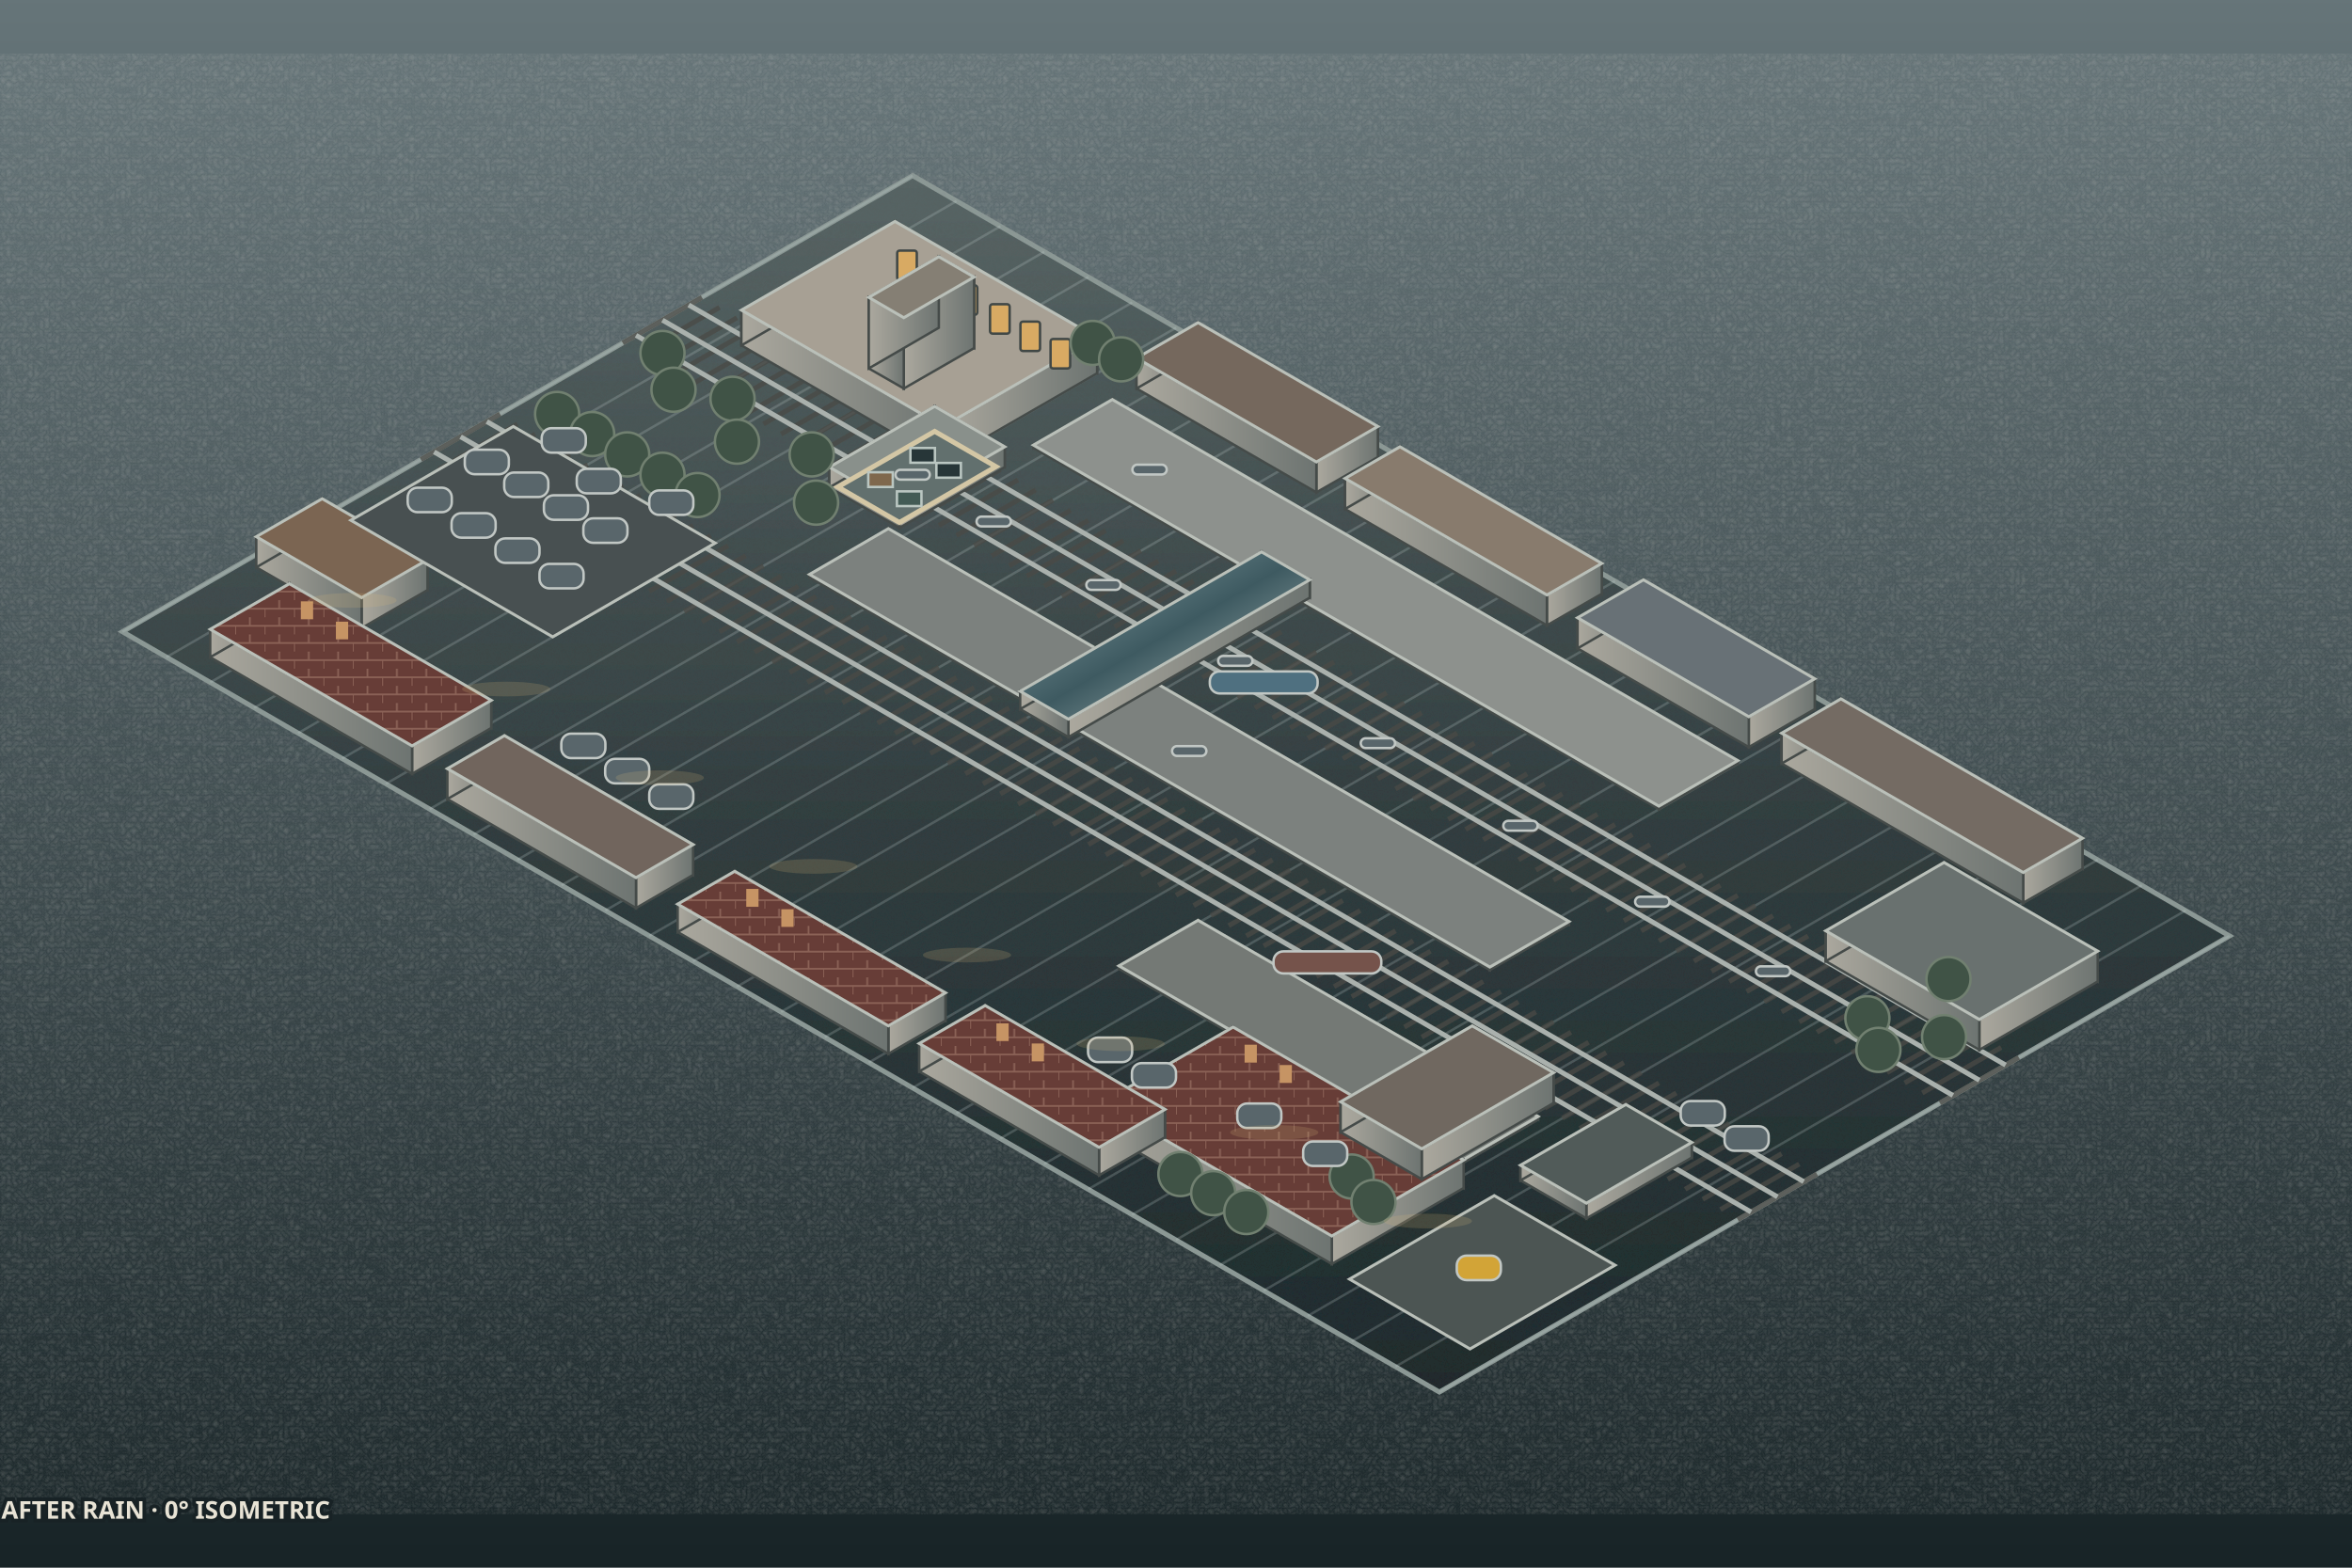
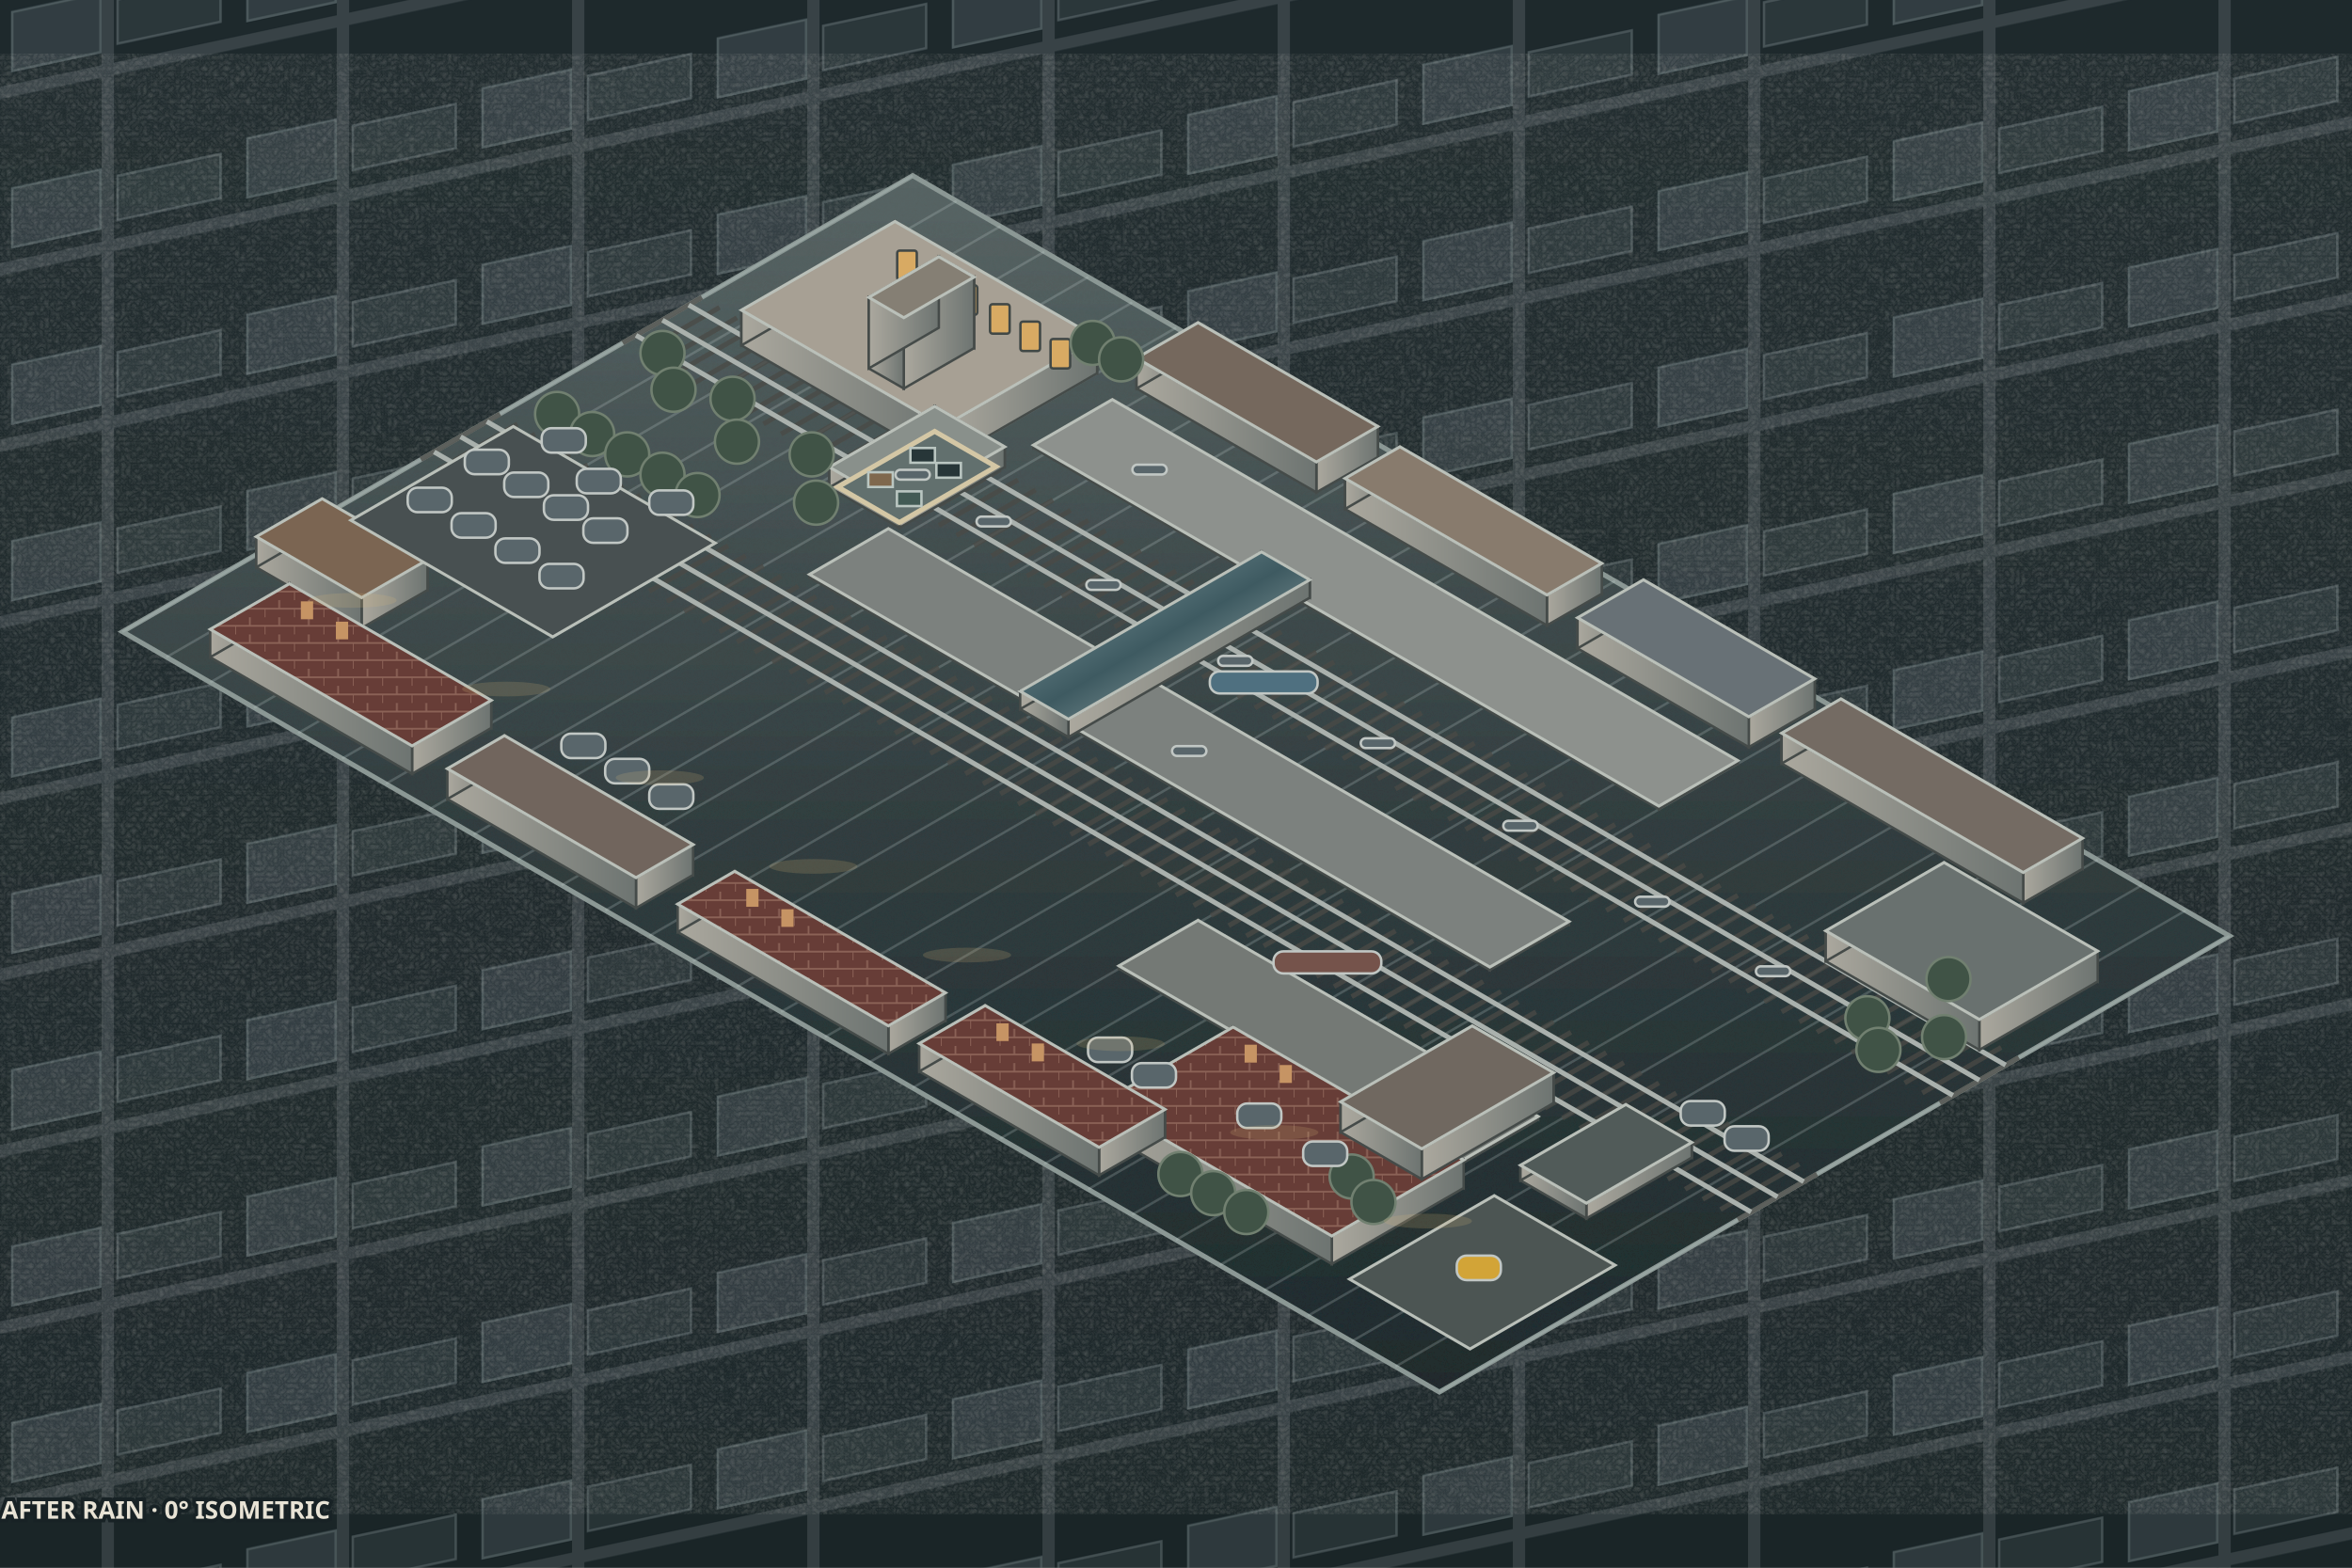
<svg xmlns="http://www.w3.org/2000/svg" width="960" height="640" viewBox="0 0 960 640">
  <defs>
    <linearGradient id="sky" x2="0" y2="1">
-       <stop stop-color="#667579" />
-       <stop offset="1" stop-color="#172326" />
+       <stop stop-color="#273337" />
+       <stop offset="1" stop-color="#10191c" />
    </linearGradient>
+     <pattern id="district" width="96" height="72" patternUnits="userSpaceOnUse" patternTransform="skewY(-12)">
+       <rect width="96" height="72" fill="#1c272a" />
+       <rect x="5" y="6" width="36" height="24" fill="#344044" stroke="#536063" />
+       <rect x="48" y="10" width="42" height="18" fill="#2c383b" stroke="#4e5a5d" />
+       <path d="M0 38h96M44 0v72" stroke="#778183" stroke-width="5" opacity=".35" />
+     </pattern>
    <linearGradient id="wet" x2="0" y2="1">
      <stop stop-color="#586565" />
      <stop offset=".55" stop-color="#313d3f" />
      <stop offset="1" stop-color="#202c2e" />
    </linearGradient>
    <linearGradient id="wall">
      <stop stop-color="#aba89e" />
      <stop offset="1" stop-color="#6d7471" />
    </linearGradient>
    <linearGradient id="glass" x2="1" y2="1">
      <stop stop-color="#8da8ad" />
      <stop offset=".5" stop-color="#3e5a61" />
      <stop offset="1" stop-color="#b6c5c3" />
    </linearGradient>
    <pattern id="brick" width="12" height="7" patternUnits="userSpaceOnUse">
      <rect width="12" height="7" fill="#673d37" />
      <path d="M0 3.5h12M6 0v3.5M0 3.5v3.5" stroke="#8b6257" stroke-width=".7" />
    </pattern>
    <filter id="glow">
      <feGaussianBlur stdDeviation="3" />
    </filter>
    <filter id="stone">
      <feTurbulence baseFrequency=".45" numOctaves="3" seed="12" result="n" />
      <feColorMatrix in="n" values=".15 0 0 0 .75 0 .15 0 0 .72 0 0 .15 0 .66 0 0 0 .22 0" />
      <feBlend in="SourceGraphic" mode="multiply" />
    </filter>
    <filter id="wetshine">
      <feGaussianBlur stdDeviation="1.2" />
      <feComponentTransfer>
        <feFuncA type="linear" slope=".35" />
      </feComponentTransfer>
    </filter>
    <style>text{font:600 10px system-ui;fill:#e8e3d5;text-anchor:middle;paint-order:stroke;stroke:#182225;stroke-width:3px}.rails polyline{fill:none;stroke:#aab1ad;stroke-width:2}.sleepers polyline{fill:none;stroke:#4a4a45;stroke-width:2;opacity:.75}</style>
  </defs>
  <rect width="960" height="640" fill="url(#sky)" />
+   <rect width="960" height="640" fill="url(#district)" opacity=".82" />
  <polygon points="372.5,71.7 910.0,382.1 587.5,568.3 50.0,257.9" fill="url(#wet)" filter="url(#stone)" stroke="#8c9996" stroke-width="2" />
  <g opacity=".22" stroke="#c5d3d0">
    <polyline points="372.5,71.7 50.0,257.9" />
    <polyline points="390.4,82.1 67.9,268.3" />
    <polyline points="408.3,92.4 85.8,278.6" />
    <polyline points="426.2,102.8 103.7,289.0" />
    <polyline points="444.2,113.1 121.7,299.3" />
    <polyline points="462.1,123.5 139.6,309.7" />
    <polyline points="480.0,133.8 157.5,320.0" />
    <polyline points="497.9,144.1 175.4,330.3" />
    <polyline points="515.8,154.5 193.3,340.7" />
    <polyline points="533.8,164.8 211.2,351.0" />
    <polyline points="551.7,175.2 229.2,361.4" />
    <polyline points="569.6,185.5 247.1,371.7" />
    <polyline points="587.5,195.9 265.0,382.1" />
    <polyline points="605.4,206.2 282.9,392.4" />
    <polyline points="623.3,216.6 300.8,402.8" />
    <polyline points="641.2,226.9 318.8,413.1" />
    <polyline points="659.2,237.2 336.7,423.4" />
    <polyline points="677.1,247.6 354.6,433.8" />
    <polyline points="695.0,257.9 372.5,444.1" />
    <polyline points="712.9,268.3 390.4,454.5" />
    <polyline points="730.8,278.6 408.3,464.8" />
    <polyline points="748.8,289.0 426.2,475.2" />
    <polyline points="766.7,299.3 444.2,485.5" />
    <polyline points="784.6,309.7 462.1,495.9" />
    <polyline points="802.5,320.0 480.0,506.2" />
    <polyline points="820.4,330.3 497.9,516.5" />
    <polyline points="838.3,340.7 515.8,526.9" />
    <polyline points="856.2,351.0 533.8,537.2" />
    <polyline points="874.2,361.4 551.7,547.6" />
    <polyline points="892.1,371.7 569.6,557.9" />
    <polyline points="910.0,382.1 587.5,568.3" />
  </g>
  <g class="sleepers">
    <polyline points="286.5,121.4 254.2,140.0" />
    <polyline points="204.1,169.0 171.8,187.6" />
    <polyline points="293.7,125.5 261.4,144.1" />
    <polyline points="211.2,173.1 179.0,191.7" />
    <polyline points="300.8,129.7 268.6,148.3" />
    <polyline points="218.4,177.2 186.2,195.9" />
    <polyline points="308.0,133.8 275.8,152.4" />
    <polyline points="225.6,181.4 193.3,200.0" />
    <polyline points="315.2,137.9 282.9,156.6" />
    <polyline points="232.7,185.5 200.5,204.1" />
    <polyline points="322.3,142.1 290.1,160.7" />
    <polyline points="239.9,189.7 207.7,208.3" />
    <polyline points="329.5,146.2 297.2,164.8" />
    <polyline points="247.1,193.8 214.8,212.4" />
    <polyline points="336.7,150.4 304.4,169.0" />
    <polyline points="254.2,197.9 222.0,216.6" />
    <polyline points="343.8,154.5 311.6,173.1" />
    <polyline points="261.4,202.1 229.2,220.7" />
    <polyline points="351.0,158.6 318.8,177.2" />
    <polyline points="268.6,206.2 236.3,224.8" />
    <polyline points="358.2,162.8 325.9,181.4" />
    <polyline points="275.8,210.3 243.5,229.0" />
    <polyline points="365.3,166.9 333.1,185.5" />
    <polyline points="282.9,214.5 250.7,233.1" />
    <polyline points="372.5,171.0 340.2,189.7" />
    <polyline points="290.1,218.6 257.8,237.2" />
    <polyline points="379.7,175.2 347.4,193.8" />
    <polyline points="297.2,222.8 265.0,241.4" />
    <polyline points="386.8,179.3 354.6,197.9" />
    <polyline points="304.4,226.9 272.2,245.5" />
    <polyline points="394.0,183.5 361.8,202.1" />
    <polyline points="311.6,231.0 279.3,249.7" />
    <polyline points="401.2,187.6 368.9,206.2" />
    <polyline points="318.8,235.2 286.5,253.8" />
    <polyline points="408.3,191.7 376.1,210.3" />
    <polyline points="325.9,239.3 293.7,257.9" />
    <polyline points="415.5,195.9 383.2,214.5" />
    <polyline points="333.1,243.5 300.8,262.1" />
    <polyline points="422.7,200.0 390.4,218.6" />
    <polyline points="340.2,247.6 308.0,266.2" />
    <polyline points="429.8,204.1 397.6,222.8" />
    <polyline points="347.4,251.7 315.2,270.3" />
    <polyline points="437.0,208.3 404.8,226.9" />
    <polyline points="354.6,255.9 322.3,274.5" />
    <polyline points="444.2,212.4 411.9,231.0" />
    <polyline points="361.8,260.0 329.5,278.6" />
    <polyline points="451.3,216.6 419.1,235.2" />
    <polyline points="368.9,264.1 336.7,282.8" />
    <polyline points="458.5,220.7 426.2,239.3" />
    <polyline points="376.1,268.3 343.8,286.9" />
    <polyline points="465.7,224.8 433.4,243.5" />
    <polyline points="383.2,272.4 351.0,291.0" />
    <polyline points="472.8,229.0 440.6,247.6" />
    <polyline points="390.4,276.6 358.2,295.2" />
    <polyline points="480.0,233.1 447.8,251.7" />
    <polyline points="397.6,280.7 365.3,299.3" />
    <polyline points="487.2,237.2 454.9,255.9" />
    <polyline points="404.8,284.8 372.5,303.4" />
    <polyline points="494.3,241.4 462.1,260.0" />
    <polyline points="411.9,289.0 379.7,307.6" />
    <polyline points="501.5,245.5 469.2,264.1" />
    <polyline points="419.1,293.1 386.8,311.7" />
    <polyline points="508.7,249.7 476.4,268.3" />
    <polyline points="426.2,297.2 394.0,315.9" />
    <polyline points="515.8,253.8 483.6,272.4" />
    <polyline points="433.4,301.4 401.2,320.0" />
    <polyline points="523.0,257.9 490.8,276.6" />
    <polyline points="440.6,305.5 408.3,324.1" />
    <polyline points="530.2,262.1 497.9,280.7" />
    <polyline points="447.8,309.7 415.5,328.3" />
    <polyline points="537.3,266.2 505.1,284.8" />
    <polyline points="454.9,313.8 422.7,332.4" />
    <polyline points="544.5,270.3 512.2,289.0" />
    <polyline points="462.1,317.9 429.8,336.6" />
    <polyline points="551.7,274.5 519.4,293.1" />
    <polyline points="469.2,322.1 437.0,340.7" />
    <polyline points="558.8,278.6 526.6,297.2" />
    <polyline points="476.4,326.2 444.2,344.8" />
    <polyline points="566.0,282.8 533.8,301.4" />
    <polyline points="483.6,330.3 451.3,349.0" />
    <polyline points="573.2,286.9 540.9,305.5" />
    <polyline points="490.8,334.5 458.5,353.1" />
    <polyline points="580.3,291.0 548.1,309.7" />
    <polyline points="497.9,338.6 465.7,357.2" />
    <polyline points="587.5,295.2 555.2,313.8" />
    <polyline points="505.1,342.8 472.8,361.4" />
    <polyline points="594.7,299.3 562.4,317.9" />
    <polyline points="512.2,346.9 480.0,365.5" />
    <polyline points="601.8,303.4 569.6,322.1" />
    <polyline points="519.4,351.0 487.2,369.7" />
    <polyline points="609.0,307.6 576.8,326.2" />
    <polyline points="526.6,355.2 494.3,373.8" />
    <polyline points="616.2,311.7 583.9,330.3" />
    <polyline points="533.8,359.3 501.5,377.9" />
    <polyline points="623.3,315.9 591.1,334.5" />
    <polyline points="540.9,363.4 508.7,382.1" />
    <polyline points="630.5,320.0 598.2,338.6" />
    <polyline points="548.1,367.6 515.8,386.2" />
    <polyline points="637.7,324.1 605.4,342.8" />
    <polyline points="555.2,371.7 523.0,390.3" />
    <polyline points="644.8,328.3 612.6,346.9" />
    <polyline points="562.4,375.9 530.2,394.5" />
    <polyline points="652.0,332.4 619.8,351.0" />
    <polyline points="569.6,380.0 537.3,398.6" />
    <polyline points="659.2,336.6 626.9,355.2" />
    <polyline points="576.8,384.1 544.5,402.8" />
    <polyline points="666.3,340.7 634.1,359.3" />
    <polyline points="583.9,388.3 551.7,406.9" />
    <polyline points="673.5,344.8 641.2,363.4" />
    <polyline points="591.1,392.4 558.8,411.0" />
    <polyline points="680.7,349.0 648.4,367.6" />
    <polyline points="598.2,396.5 566.0,415.2" />
    <polyline points="687.8,353.1 655.6,371.7" />
    <polyline points="605.4,400.7 573.2,419.3" />
    <polyline points="695.0,357.2 662.8,375.9" />
    <polyline points="612.6,404.8 580.3,423.4" />
    <polyline points="702.2,361.4 669.9,380.0" />
    <polyline points="619.8,409.0 587.5,427.6" />
    <polyline points="709.3,365.5 677.1,384.1" />
    <polyline points="626.9,413.1 594.7,431.7" />
    <polyline points="716.5,369.7 684.2,388.3" />
    <polyline points="634.1,417.2 601.8,435.9" />
    <polyline points="723.7,373.8 691.4,392.4" />
    <polyline points="641.2,421.4 609.0,440.0" />
    <polyline points="730.8,377.9 698.6,396.5" />
    <polyline points="648.4,425.5 616.2,444.1" />
    <polyline points="738.0,382.1 705.8,400.7" />
    <polyline points="655.6,429.7 623.3,448.3" />
    <polyline points="745.2,386.2 712.9,404.8" />
    <polyline points="662.8,433.8 630.5,452.4" />
    <polyline points="752.3,390.3 720.1,409.0" />
    <polyline points="669.9,437.9 637.7,456.5" />
    <polyline points="759.5,394.5 727.2,413.1" />
    <polyline points="677.1,442.1 644.8,460.7" />
    <polyline points="766.7,398.6 734.4,417.2" />
    <polyline points="684.2,446.2 652.0,464.8" />
    <polyline points="773.8,402.8 741.6,421.4" />
    <polyline points="691.4,450.3 659.2,469.0" />
    <polyline points="781.0,406.9 748.8,425.5" />
    <polyline points="698.6,454.5 666.3,473.1" />
    <polyline points="788.2,411.0 755.9,429.7" />
    <polyline points="705.8,458.6 673.5,477.2" />
    <polyline points="795.3,415.2 763.1,433.8" />
    <polyline points="712.9,462.8 680.7,481.4" />
    <polyline points="802.5,419.3 770.2,437.9" />
    <polyline points="720.1,466.9 687.8,485.5" />
    <polyline points="809.7,423.4 777.4,442.1" />
    <polyline points="727.2,471.0 695.0,489.6" />
    <polyline points="816.8,427.6 784.6,446.2" />
    <polyline points="734.4,475.2 702.2,493.8" />
    <polyline points="824.0,431.7 791.8,450.3" />
    <polyline points="741.6,479.3 709.3,497.9" />
  </g>
  <g class="rails">
    <polyline points="281.1,124.5 818.6,434.8" />
    <polyline points="270.4,130.7 807.9,441.0" />
    <polyline points="259.6,136.9 797.1,447.2" />
    <polyline points="198.7,172.1 736.2,482.4" />
    <polyline points="188.0,178.3 725.5,488.6" />
    <polyline points="177.2,184.5 714.7,494.8" />
  </g>
  <g data-landmark="station-terminal">
    <polygon points="365.3,104.8 447.8,152.4 447.8,137.9 365.3,90.4" fill="url(#wall)" stroke="#454b49" stroke-width="1" />
    <polygon points="447.8,152.4 385.0,188.6 385.0,174.1 447.8,137.9" fill="url(#wall)" stroke="#454b49" stroke-width="1" />
    <polygon points="385.0,188.6 302.6,141.0 302.6,126.6 385.0,174.1" fill="url(#wall)" stroke="#454b49" stroke-width="1" />
    <polygon points="302.6,141.0 365.3,104.8 365.3,90.4 302.6,126.6" fill="url(#wall)" stroke="#454b49" stroke-width="1" />
    <polygon points="365.3,90.4 447.8,137.9 385.0,174.1 302.6,126.6" fill="#a7a094" stroke="#bac0b9" stroke-width="1.2" />
    <rect x="366.2" y="102.3" width="8" height="12" rx="1" fill="#d8aa63" stroke="#414846" />
    <rect x="378.6" y="109.4" width="8" height="12" rx="1" fill="#d8aa63" stroke="#414846" />
    <rect x="390.9" y="116.5" width="8" height="12" rx="1" fill="#d8aa63" stroke="#414846" />
    <rect x="404.1" y="124.2" width="8" height="12" rx="1" fill="#d8aa63" stroke="#414846" />
    <rect x="416.5" y="131.3" width="8" height="12" rx="1" fill="#d8aa63" stroke="#414846" />
    <rect x="428.8" y="138.4" width="8" height="12" rx="1" fill="#d8aa63" stroke="#414846" />
  </g>
  <g data-landmark="clock-tower">
    <polygon points="383.2,133.8 397.6,142.1 397.6,113.1 383.2,104.8" fill="url(#wall)" stroke="#454b49" stroke-width="1" />
    <polygon points="397.6,142.1 368.9,158.6 368.9,129.7 397.6,113.1" fill="url(#wall)" stroke="#454b49" stroke-width="1" />
    <polygon points="368.9,158.6 354.6,150.4 354.6,121.4 368.9,129.7" fill="url(#wall)" stroke="#454b49" stroke-width="1" />
    <polygon points="354.6,150.4 383.2,133.8 383.2,104.8 354.6,121.4" fill="url(#wall)" stroke="#454b49" stroke-width="1" />
    <polygon points="383.2,104.8 397.6,113.1 368.9,129.7 354.6,121.4" fill="#857f74" stroke="#bac0b9" stroke-width="1.2" />
  </g>
  <g data-landmark="platform-one">
    <polygon points="454.0,164.3 709.3,311.7 709.3,310.5 454.0,163.1" fill="url(#wall)" stroke="#454b49" stroke-width="1" />
    <polygon points="709.3,311.7 677.1,330.3 677.1,329.1 709.3,310.5" fill="url(#wall)" stroke="#454b49" stroke-width="1" />
    <polygon points="677.1,330.3 421.8,182.9 421.8,181.7 677.1,329.1" fill="url(#wall)" stroke="#454b49" stroke-width="1" />
    <polygon points="421.8,182.9 454.0,164.3 454.0,163.1 421.8,181.7" fill="url(#wall)" stroke="#454b49" stroke-width="1" />
    <polygon points="454.0,163.1 709.3,310.5 677.1,329.1 421.8,181.7" fill="#8d918d" stroke="#bac0b9" stroke-width="1.2" />
  </g>
  <g data-landmark="platform-two">
    <polygon points="362.6,217.1 640.4,377.4 640.4,376.2 362.6,215.8" fill="url(#wall)" stroke="#454b49" stroke-width="1" />
    <polygon points="640.4,377.4 608.1,396.0 608.1,394.8 640.4,376.2" fill="url(#wall)" stroke="#454b49" stroke-width="1" />
    <polygon points="608.1,396.0 330.4,235.7 330.4,234.5 608.1,394.8" fill="url(#wall)" stroke="#454b49" stroke-width="1" />
    <polygon points="330.4,235.7 362.6,217.1 362.6,215.8 330.4,234.5" fill="url(#wall)" stroke="#454b49" stroke-width="1" />
    <polygon points="362.6,215.8 640.4,376.2 608.1,394.8 330.4,234.5" fill="#7c817e" stroke="#bac0b9" stroke-width="1.2" />
  </g>
  <g data-landmark="glass-footbridge">
    <polygon points="514.9,232.6 534.6,244.0 534.6,236.7 514.9,225.3" fill="url(#wall)" stroke="#454b49" stroke-width="1" />
    <polygon points="534.6,244.0 436.1,300.9 436.1,293.6 534.6,236.7" fill="url(#wall)" stroke="#454b49" stroke-width="1" />
    <polygon points="436.1,300.9 416.4,289.5 416.4,282.2 436.1,293.6" fill="url(#wall)" stroke="#454b49" stroke-width="1" />
    <polygon points="416.4,289.5 514.9,232.6 514.9,225.3 416.4,282.2" fill="url(#wall)" stroke="#454b49" stroke-width="1" />
    <polygon points="514.9,225.3 534.6,236.7 436.1,293.6 416.4,282.2" fill="url(#glass)" stroke="#bac0b9" stroke-width="1.2" />
  </g>
  <g data-landmark="freight-platform">
    <polygon points="489.0,376.9 627.8,457.1 627.8,455.8 489.0,375.7" fill="url(#wall)" stroke="#454b49" stroke-width="1" />
    <polygon points="627.8,457.1 595.6,475.7 595.6,474.4 627.8,455.8" fill="url(#wall)" stroke="#454b49" stroke-width="1" />
    <polygon points="595.6,475.7 456.7,395.5 456.7,394.3 595.6,474.4" fill="url(#wall)" stroke="#454b49" stroke-width="1" />
    <polygon points="456.7,395.5 489.0,376.9 489.0,375.7 456.7,394.3" fill="url(#wall)" stroke="#454b49" stroke-width="1" />
    <polygon points="489.0,375.7 627.8,455.8 595.6,474.4 456.7,394.3" fill="#747975" stroke="#bac0b9" stroke-width="1.2" />
  </g>
  <g data-landmark="cargo-warehouse">
    <polygon points="503.3,430.7 597.4,485.0 597.4,473.6 503.3,419.3" fill="url(#wall)" stroke="#454b49" stroke-width="1" />
    <polygon points="597.4,485.0 543.6,516.0 543.6,504.6 597.4,473.6" fill="url(#wall)" stroke="#454b49" stroke-width="1" />
    <polygon points="543.6,516.0 449.5,461.7 449.5,450.3 543.6,504.6" fill="url(#wall)" stroke="#454b49" stroke-width="1" />
    <polygon points="449.5,461.7 503.3,430.7 503.3,419.3 449.5,450.3" fill="url(#wall)" stroke="#454b49" stroke-width="1" />
    <polygon points="503.3,419.3 597.4,473.6 543.6,504.6 449.5,450.3" fill="url(#brick)" stroke="#bac0b9" stroke-width="1.2" />
    <path d="M 510.5,433.8 510.5,426.5 M 524.8,442.1 524.8,434.8" stroke="#c69464" stroke-width="5" />
  </g>
  <g data-landmark="operations-office">
    <polygon points="381.5,174.1 410.1,190.7 410.1,182.4 381.5,165.9" fill="url(#wall)" stroke="#454b49" stroke-width="1" />
    <polygon points="410.1,190.7 367.1,215.5 367.1,207.2 410.1,182.4" fill="url(#wall)" stroke="#454b49" stroke-width="1" />
    <polygon points="367.1,215.5 338.5,199.0 338.5,190.7 367.1,207.2" fill="url(#wall)" stroke="#454b49" stroke-width="1" />
    <polygon points="338.5,199.0 381.5,174.1 381.5,165.9 338.5,190.7" fill="url(#wall)" stroke="#454b49" stroke-width="1" />
    <polygon points="381.5,165.9 410.1,182.4 367.1,207.2 338.5,190.7" fill="#89908b" stroke="#bac0b9" stroke-width="1.2" />
    <polygon points="381.5,176.1 406.5,190.5 367.1,213.3 342.0,198.8" fill="#62706e" stroke="#d4c7a5" stroke-width="2" />
    <rect x="371.6" y="182.9" width="10" height="6" fill="#273638" stroke="#bac6c1" />
    <rect x="382.2" y="189.0" width="10" height="6" fill="#273638" stroke="#bac6c1" />
    <rect x="354.4" y="192.8" width="10" height="6" fill="#7f684d" stroke="#bac6c1" />
    <rect x="366.1" y="200.6" width="10" height="6" fill="#435b55" stroke="#bac6c1" />
  </g>
  <g data-landmark="signal-annex">
    <polygon points="663.6,457.1 690.5,472.6 690.5,466.4 663.6,450.9" fill="url(#wall)" stroke="#454b49" stroke-width="1" />
    <polygon points="690.5,472.6 647.5,497.4 647.5,491.2 690.5,466.4" fill="url(#wall)" stroke="#454b49" stroke-width="1" />
    <polygon points="647.5,497.4 620.6,481.9 620.6,475.7 647.5,491.2" fill="url(#wall)" stroke="#454b49" stroke-width="1" />
    <polygon points="620.6,481.9 663.6,457.1 663.6,450.9 620.6,475.7" fill="url(#wall)" stroke="#454b49" stroke-width="1" />
    <polygon points="663.6,450.9 690.5,466.4 647.5,491.2 620.6,475.7" fill="#515b59" stroke="#bac0b9" stroke-width="1.2" />
  </g>
  <g data-landmark="maintenance-yard">
    <polygon points="609.9,488.1 659.2,516.5 600.0,550.7 550.8,522.2" fill="#4c5553" stroke="#bac0b9" stroke-width="1.2" />
  </g>
  <g data-landmark="north-hotel">
    <polygon points="489.0,144.1 562.4,186.6 562.4,174.1 489.0,131.7" fill="url(#wall)" stroke="#454b49" stroke-width="1" />
    <polygon points="562.4,186.6 537.3,201.0 537.3,188.6 562.4,174.1" fill="url(#wall)" stroke="#454b49" stroke-width="1" />
    <polygon points="537.3,201.0 463.9,158.6 463.9,146.2 537.3,188.6" fill="url(#wall)" stroke="#454b49" stroke-width="1" />
    <polygon points="463.9,158.6 489.0,144.1 489.0,131.7 463.9,146.2" fill="url(#wall)" stroke="#454b49" stroke-width="1" />
    <polygon points="489.0,131.7 562.4,174.1 537.3,188.6 463.9,146.2" fill="#75685d" stroke="#bac0b9" stroke-width="1.2" />
  </g>
  <g data-landmark="north-shops">
    <polygon points="571.4,194.8 653.8,242.4 653.8,230.0 571.4,182.4" fill="url(#wall)" stroke="#454b49" stroke-width="1" />
    <polygon points="653.8,242.4 631.4,255.3 631.4,242.9 653.8,230.0" fill="url(#wall)" stroke="#454b49" stroke-width="1" />
    <polygon points="631.4,255.3 549.0,207.8 549.0,195.3 631.4,242.9" fill="url(#wall)" stroke="#454b49" stroke-width="1" />
    <polygon points="549.0,207.8 571.4,194.8 571.4,182.4 549.0,195.3" fill="url(#wall)" stroke="#454b49" stroke-width="1" />
    <polygon points="571.4,182.4 653.8,230.0 631.4,242.9 549.0,195.3" fill="#887b6d" stroke="#bac0b9" stroke-width="1.2" />
  </g>
  <g data-landmark="north-offices">
    <polygon points="670.8,249.1 740.7,289.5 740.7,277.1 670.8,236.7" fill="url(#wall)" stroke="#454b49" stroke-width="1" />
    <polygon points="740.7,289.5 713.8,305.0 713.8,292.6 740.7,277.1" fill="url(#wall)" stroke="#454b49" stroke-width="1" />
    <polygon points="713.8,305.0 643.9,264.7 643.9,252.2 713.8,292.6" fill="url(#wall)" stroke="#454b49" stroke-width="1" />
    <polygon points="643.9,264.7 670.8,249.1 670.8,236.7 643.9,252.2" fill="url(#wall)" stroke="#454b49" stroke-width="1" />
    <polygon points="670.8,236.7 740.7,277.1 713.8,292.6 643.9,252.2" fill="#687176" stroke="#bac0b9" stroke-width="1.2" />
  </g>
  <g data-landmark="north-apartments">
    <polygon points="751.4,297.8 850.0,354.7 850.0,342.2 751.4,285.3" fill="url(#wall)" stroke="#454b49" stroke-width="1" />
    <polygon points="850.0,354.7 825.8,368.6 825.8,356.2 850.0,342.2" fill="url(#wall)" stroke="#454b49" stroke-width="1" />
    <polygon points="825.8,368.6 727.2,311.7 727.2,299.3 825.8,356.2" fill="url(#wall)" stroke="#454b49" stroke-width="1" />
    <polygon points="727.2,311.7 751.4,297.8 751.4,285.3 727.2,299.3" fill="url(#wall)" stroke="#454b49" stroke-width="1" />
    <polygon points="751.4,285.3 850.0,342.2 825.8,356.2 727.2,299.3" fill="#746b63" stroke="#bac0b9" stroke-width="1.2" />
  </g>
  <g data-landmark="west-cafe">
    <polygon points="131.5,216.0 174.5,240.9 174.5,228.5 131.5,203.6" fill="url(#wall)" stroke="#454b49" stroke-width="1" />
    <polygon points="174.5,240.9 147.6,256.4 147.6,244.0 174.5,228.5" fill="url(#wall)" stroke="#454b49" stroke-width="1" />
    <polygon points="147.6,256.4 104.6,231.6 104.6,219.1 147.6,244.0" fill="url(#wall)" stroke="#454b49" stroke-width="1" />
    <polygon points="104.6,231.6 131.5,216.0 131.5,203.6 104.6,219.1" fill="url(#wall)" stroke="#454b49" stroke-width="1" />
    <polygon points="131.5,203.6 174.5,228.5 147.6,244.0 104.6,219.1" fill="#7b6552" stroke="#bac0b9" stroke-width="1.2" />
  </g>
  <g data-landmark="west-parking">
    <polygon points="209.5,174.1 291.9,221.7 225.6,260.0 143.2,212.4" fill="#485051" stroke="#bac0b9" stroke-width="1.2" />
  </g>
  <g data-landmark="south-workshops">
    <polygon points="118.1,249.7 200.5,297.2 200.5,285.9 118.1,238.3" fill="url(#wall)" stroke="#454b49" stroke-width="1" />
    <polygon points="200.5,297.2 168.2,315.9 168.2,304.5 200.5,285.9" fill="url(#wall)" stroke="#454b49" stroke-width="1" />
    <polygon points="168.2,315.9 85.8,268.3 85.8,256.9 168.2,304.5" fill="url(#wall)" stroke="#454b49" stroke-width="1" />
    <polygon points="85.8,268.3 118.1,249.7 118.1,238.3 85.8,256.9" fill="url(#wall)" stroke="#454b49" stroke-width="1" />
    <polygon points="118.1,238.3 200.5,285.9 168.2,304.5 85.8,256.9" fill="url(#brick)" stroke="#bac0b9" stroke-width="1.2" />
    <path d="M 125.3,252.8 125.3,245.5 M 139.6,261.0 139.6,253.8" stroke="#c69464" stroke-width="5" />
  </g>
  <g data-landmark="south-houses">
    <polygon points="205.9,312.8 282.9,357.2 282.9,344.8 205.9,300.3" fill="url(#wall)" stroke="#454b49" stroke-width="1" />
    <polygon points="282.9,357.2 259.6,370.7 259.6,358.3 282.9,344.8" fill="url(#wall)" stroke="#454b49" stroke-width="1" />
    <polygon points="259.6,370.7 182.6,326.2 182.6,313.8 259.6,358.3" fill="url(#wall)" stroke="#454b49" stroke-width="1" />
    <polygon points="182.6,326.2 205.9,312.8 205.9,300.3 182.6,313.8" fill="url(#wall)" stroke="#454b49" stroke-width="1" />
    <polygon points="205.9,300.3 282.9,344.8 259.6,358.3 182.6,313.8" fill="#71655d" stroke="#bac0b9" stroke-width="1.2" />
  </g>
  <g data-landmark="south-depot">
    <polygon points="299.9,367.1 385.9,416.7 385.9,405.3 299.9,355.7" fill="url(#wall)" stroke="#454b49" stroke-width="1" />
    <polygon points="385.9,416.7 362.6,430.2 362.6,418.8 385.9,405.3" fill="url(#wall)" stroke="#454b49" stroke-width="1" />
    <polygon points="362.6,430.2 276.6,380.5 276.6,369.1 362.6,418.8" fill="url(#wall)" stroke="#454b49" stroke-width="1" />
    <polygon points="276.6,380.5 299.9,367.1 299.9,355.7 276.6,369.1" fill="url(#wall)" stroke="#454b49" stroke-width="1" />
    <polygon points="299.9,355.7 385.9,405.3 362.6,418.8 276.6,369.1" fill="url(#brick)" stroke="#bac0b9" stroke-width="1.2" />
    <path d="M 307.1,370.2 307.1,362.9 M 321.4,378.4 321.4,371.2" stroke="#c69464" stroke-width="5" />
  </g>
  <g data-landmark="south-garage">
    <polygon points="402.1,421.9 475.5,464.3 475.5,452.9 402.1,410.5" fill="url(#wall)" stroke="#454b49" stroke-width="1" />
    <polygon points="475.5,464.3 448.6,479.8 448.6,468.4 475.5,452.9" fill="url(#wall)" stroke="#454b49" stroke-width="1" />
    <polygon points="448.6,479.8 375.2,437.4 375.2,426.0 448.6,468.4" fill="url(#wall)" stroke="#454b49" stroke-width="1" />
    <polygon points="375.2,437.4 402.1,421.9 402.1,410.5 375.2,426.0" fill="url(#wall)" stroke="#454b49" stroke-width="1" />
    <polygon points="402.1,410.5 475.5,452.9 448.6,468.4 375.2,426.0" fill="url(#brick)" stroke="#bac0b9" stroke-width="1.2" />
    <path d="M 409.2,425.0 409.2,417.8 M 423.6,433.3 423.6,426.0" stroke="#c69464" stroke-width="5" />
  </g>
  <g data-landmark="east-admin">
    <polygon points="793.5,364.5 856.2,400.7 856.2,388.3 793.5,352.1" fill="url(#wall)" stroke="#454b49" stroke-width="1" />
    <polygon points="856.2,400.7 807.9,428.6 807.9,416.2 856.2,388.3" fill="url(#wall)" stroke="#454b49" stroke-width="1" />
    <polygon points="807.9,428.6 745.2,392.4 745.2,380.0 807.9,416.2" fill="url(#wall)" stroke="#454b49" stroke-width="1" />
    <polygon points="745.2,392.4 793.5,364.5 793.5,352.1 745.2,380.0" fill="url(#wall)" stroke="#454b49" stroke-width="1" />
    <polygon points="793.5,352.1 856.2,388.3 807.9,416.2 745.2,380.0" fill="#69716f" stroke="#bac0b9" stroke-width="1.2" />
  </g>
  <g data-landmark="east-hostel">
    <polygon points="600.9,431.2 634.1,450.3 634.1,437.9 600.9,418.8" fill="url(#wall)" stroke="#454b49" stroke-width="1" />
    <polygon points="634.1,450.3 580.3,481.4 580.3,469.0 634.1,437.9" fill="url(#wall)" stroke="#454b49" stroke-width="1" />
    <polygon points="580.3,481.4 547.2,462.2 547.2,449.8 580.3,469.0" fill="url(#wall)" stroke="#454b49" stroke-width="1" />
    <polygon points="547.2,462.2 600.9,431.2 600.9,418.8 547.2,449.8" fill="url(#wall)" stroke="#454b49" stroke-width="1" />
    <polygon points="600.9,418.8 634.1,437.9 580.3,469.0 547.2,449.8" fill="#706860" stroke="#bac0b9" stroke-width="1.2" />
  </g>
  <g>
    <line x1="270.4" y1="149.3" x2="270.4" y2="144.1" stroke="#313830" stroke-width="4" />
    <circle cx="270.4" cy="144.1" r="9" fill="#405346" stroke="#718070" />
  </g>
  <g>
    <line x1="274.9" y1="164.3" x2="274.9" y2="159.1" stroke="#313830" stroke-width="4" />
    <circle cx="274.9" cy="159.1" r="9" fill="#405346" stroke="#718070" />
  </g>
  <g>
    <line x1="299.0" y1="167.9" x2="299.0" y2="162.8" stroke="#313830" stroke-width="4" />
    <circle cx="299.0" cy="162.8" r="9" fill="#405346" stroke="#718070" />
  </g>
  <g>
    <line x1="300.8" y1="185.5" x2="300.8" y2="180.3" stroke="#313830" stroke-width="4" />
    <circle cx="300.8" cy="180.3" r="9" fill="#405346" stroke="#718070" />
  </g>
  <g>
    <line x1="331.3" y1="190.7" x2="331.3" y2="185.5" stroke="#313830" stroke-width="4" />
    <circle cx="331.3" cy="185.5" r="9" fill="#405346" stroke="#718070" />
  </g>
  <g>
    <line x1="333.1" y1="210.3" x2="333.1" y2="205.2" stroke="#313830" stroke-width="4" />
    <circle cx="333.1" cy="205.2" r="9" fill="#405346" stroke="#718070" />
  </g>
  <g>
    <line x1="795.3" y1="404.8" x2="795.3" y2="399.7" stroke="#313830" stroke-width="4" />
    <circle cx="795.3" cy="399.7" r="9" fill="#405346" stroke="#718070" />
  </g>
  <g>
    <line x1="793.5" y1="428.6" x2="793.5" y2="423.4" stroke="#313830" stroke-width="4" />
    <circle cx="793.5" cy="423.4" r="9" fill="#405346" stroke="#718070" />
  </g>
  <g>
    <line x1="227.4" y1="174.1" x2="227.4" y2="169.0" stroke="#313830" stroke-width="4" />
    <circle cx="227.4" cy="169.0" r="9" fill="#405346" stroke="#718070" />
  </g>
  <g>
    <line x1="241.7" y1="182.4" x2="241.7" y2="177.2" stroke="#313830" stroke-width="4" />
    <circle cx="241.7" cy="177.2" r="9" fill="#405346" stroke="#718070" />
  </g>
  <g>
    <line x1="256.0" y1="190.7" x2="256.0" y2="185.5" stroke="#313830" stroke-width="4" />
    <circle cx="256.0" cy="185.5" r="9" fill="#405346" stroke="#718070" />
  </g>
  <g>
    <line x1="270.4" y1="199.0" x2="270.4" y2="193.8" stroke="#313830" stroke-width="4" />
    <circle cx="270.4" cy="193.8" r="9" fill="#405346" stroke="#718070" />
  </g>
  <g>
    <line x1="284.7" y1="207.2" x2="284.7" y2="202.1" stroke="#313830" stroke-width="4" />
    <circle cx="284.7" cy="202.1" r="9" fill="#405346" stroke="#718070" />
  </g>
  <g>
    <line x1="446.0" y1="145.2" x2="446.0" y2="140.0" stroke="#313830" stroke-width="4" />
    <circle cx="446.0" cy="140.0" r="9" fill="#405346" stroke="#718070" />
  </g>
  <g>
    <line x1="457.6" y1="151.9" x2="457.6" y2="146.7" stroke="#313830" stroke-width="4" />
    <circle cx="457.6" cy="146.7" r="9" fill="#405346" stroke="#718070" />
  </g>
  <g>
    <line x1="762.2" y1="420.9" x2="762.2" y2="415.7" stroke="#313830" stroke-width="4" />
    <circle cx="762.2" cy="415.7" r="9" fill="#405346" stroke="#718070" />
  </g>
  <g>
    <line x1="766.7" y1="433.8" x2="766.7" y2="428.6" stroke="#313830" stroke-width="4" />
    <circle cx="766.7" cy="428.6" r="9" fill="#405346" stroke="#718070" />
  </g>
  <g>
    <line x1="551.7" y1="485.5" x2="551.7" y2="480.3" stroke="#313830" stroke-width="4" />
    <circle cx="551.7" cy="480.3" r="9" fill="#405346" stroke="#718070" />
  </g>
  <g>
    <line x1="560.6" y1="495.9" x2="560.6" y2="490.7" stroke="#313830" stroke-width="4" />
    <circle cx="560.6" cy="490.7" r="9" fill="#405346" stroke="#718070" />
  </g>
  <g>
    <line x1="481.8" y1="484.5" x2="481.8" y2="479.3" stroke="#313830" stroke-width="4" />
    <circle cx="481.8" cy="479.3" r="9" fill="#405346" stroke="#718070" />
  </g>
  <g>
    <line x1="495.2" y1="492.2" x2="495.2" y2="487.1" stroke="#313830" stroke-width="4" />
    <circle cx="495.2" cy="487.1" r="9" fill="#405346" stroke="#718070" />
  </g>
  <g>
    <line x1="508.7" y1="500.0" x2="508.7" y2="494.8" stroke="#313830" stroke-width="4" />
    <circle cx="508.7" cy="494.8" r="9" fill="#405346" stroke="#718070" />
  </g>
  <rect x="221.1" y="174.8" width="18" height="10" rx="4" fill="#59666b" stroke="#c1c7c4" />
  <rect x="235.4" y="191.4" width="18" height="10" rx="4" fill="#59666b" stroke="#c1c7c4" />
  <rect x="265.0" y="200.2" width="18" height="10" rx="4" fill="#59666b" stroke="#c1c7c4" />
  <rect x="462.2" y="189.7" width="14" height="4" rx="2.0" fill="#59666b" stroke="#c1c7c4" />
  <rect x="478.4" y="304.6" width="14" height="4" rx="2.0" fill="#59666b" stroke="#c1c7c4" />
  <rect x="594.6" y="512.6" width="18" height="10" rx="4" fill="#d2a437" stroke="#c1c7c4" />
  <rect x="519.8" y="388.4" width="44" height="9" rx="4" fill="#75534b" stroke="#c1c7c4" />
  <rect x="493.8" y="274.1" width="44" height="9" rx="4" fill="#4f7080" stroke="#c1c7c4" />
  <rect x="189.7" y="183.6" width="18" height="10" rx="4" fill="#59666b" stroke="#c1c7c4" />
  <rect x="205.8" y="192.9" width="18" height="10" rx="4" fill="#59666b" stroke="#c1c7c4" />
  <rect x="222.0" y="202.2" width="18" height="10" rx="4" fill="#59666b" stroke="#c1c7c4" />
  <rect x="238.1" y="211.6" width="18" height="10" rx="4" fill="#59666b" stroke="#c1c7c4" />
  <rect x="166.4" y="199.1" width="18" height="10" rx="4" fill="#59666b" stroke="#c1c7c4" />
  <rect x="184.3" y="209.5" width="18" height="10" rx="4" fill="#59666b" stroke="#c1c7c4" />
  <rect x="202.2" y="219.8" width="18" height="10" rx="4" fill="#59666b" stroke="#c1c7c4" />
  <rect x="220.2" y="230.2" width="18" height="10" rx="4" fill="#59666b" stroke="#c1c7c4" />
  <rect x="229.1" y="299.5" width="18" height="10" rx="4" fill="#59666b" stroke="#c1c7c4" />
  <rect x="247.0" y="309.8" width="18" height="10" rx="4" fill="#59666b" stroke="#c1c7c4" />
  <rect x="265.0" y="320.2" width="18" height="10" rx="4" fill="#59666b" stroke="#c1c7c4" />
  <rect x="444.1" y="423.6" width="18" height="10" rx="4" fill="#59666b" stroke="#c1c7c4" />
  <rect x="462.0" y="434.0" width="18" height="10" rx="4" fill="#59666b" stroke="#c1c7c4" />
  <rect x="505.0" y="450.5" width="18" height="10" rx="4" fill="#59666b" stroke="#c1c7c4" />
  <rect x="531.9" y="466.0" width="18" height="10" rx="4" fill="#59666b" stroke="#c1c7c4" />
  <rect x="686.0" y="449.5" width="18" height="10" rx="4" fill="#59666b" stroke="#c1c7c4" />
  <rect x="703.9" y="459.8" width="18" height="10" rx="4" fill="#59666b" stroke="#c1c7c4" />
  <rect x="365.5" y="191.8" width="14" height="4" rx="2.0" fill="#59666b" stroke="#c1c7c4" />
  <rect x="398.6" y="210.9" width="14" height="4" rx="2.0" fill="#59666b" stroke="#c1c7c4" />
  <rect x="443.4" y="236.8" width="14" height="4" rx="2.0" fill="#59666b" stroke="#c1c7c4" />
  <rect x="497.2" y="267.8" width="14" height="4" rx="2.0" fill="#59666b" stroke="#c1c7c4" />
  <rect x="555.4" y="301.4" width="14" height="4" rx="2.0" fill="#59666b" stroke="#c1c7c4" />
  <rect x="613.6" y="335.1" width="14" height="4" rx="2.0" fill="#59666b" stroke="#c1c7c4" />
  <rect x="667.4" y="366.1" width="14" height="4" rx="2.0" fill="#59666b" stroke="#c1c7c4" />
  <rect x="716.7" y="394.5" width="14" height="4" rx="2.0" fill="#59666b" stroke="#c1c7c4" />
  <g opacity=".18" fill="#d9b978">
    <ellipse cx="143.9" cy="245.1" rx="18" ry="3" />
    <ellipse cx="206.6" cy="281.3" rx="18" ry="3" />
    <ellipse cx="269.3" cy="317.5" rx="18" ry="3" />
    <ellipse cx="332.0" cy="353.7" rx="18" ry="3" />
    <ellipse cx="394.7" cy="389.9" rx="18" ry="3" />
    <ellipse cx="457.4" cy="426.1" rx="18" ry="3" />
    <ellipse cx="520.1" cy="462.3" rx="18" ry="3" />
    <ellipse cx="582.8" cy="498.5" rx="18" ry="3" />
  </g>
  <text x="24" y="620" text-anchor="start">VATRA CENTRAL · AFTER RAIN · 0° ISOMETRIC</text>
</svg>
